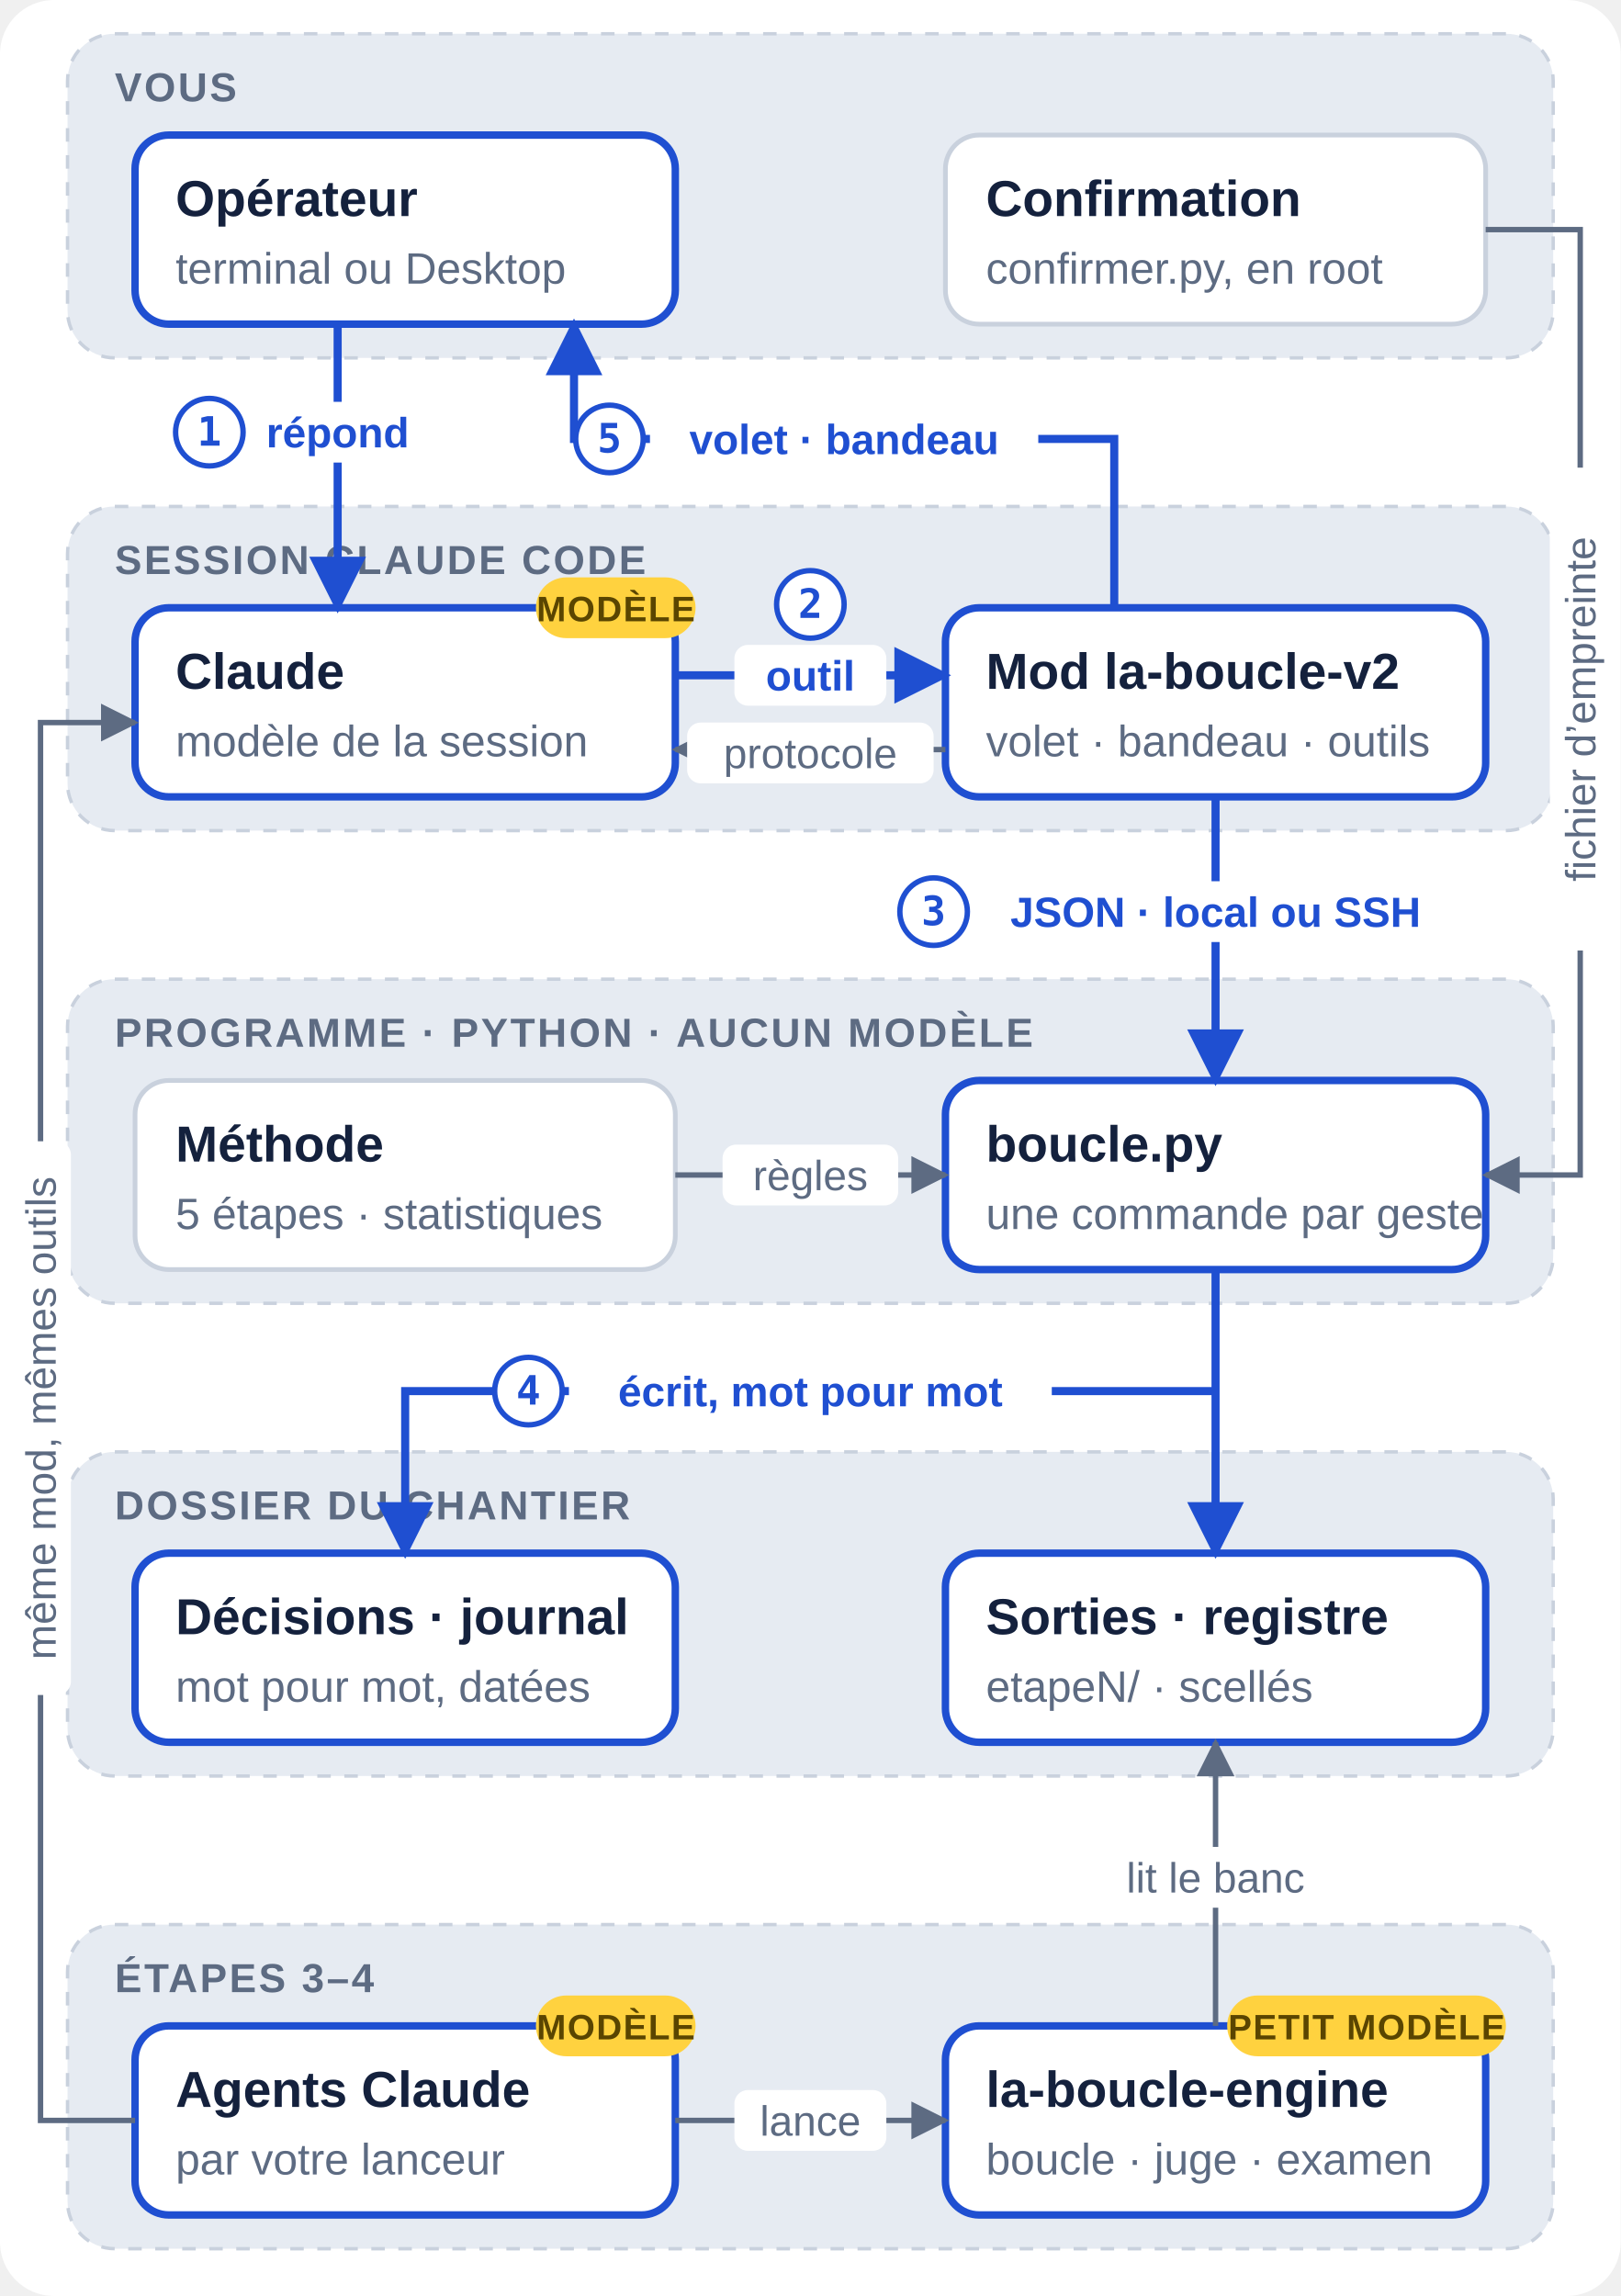
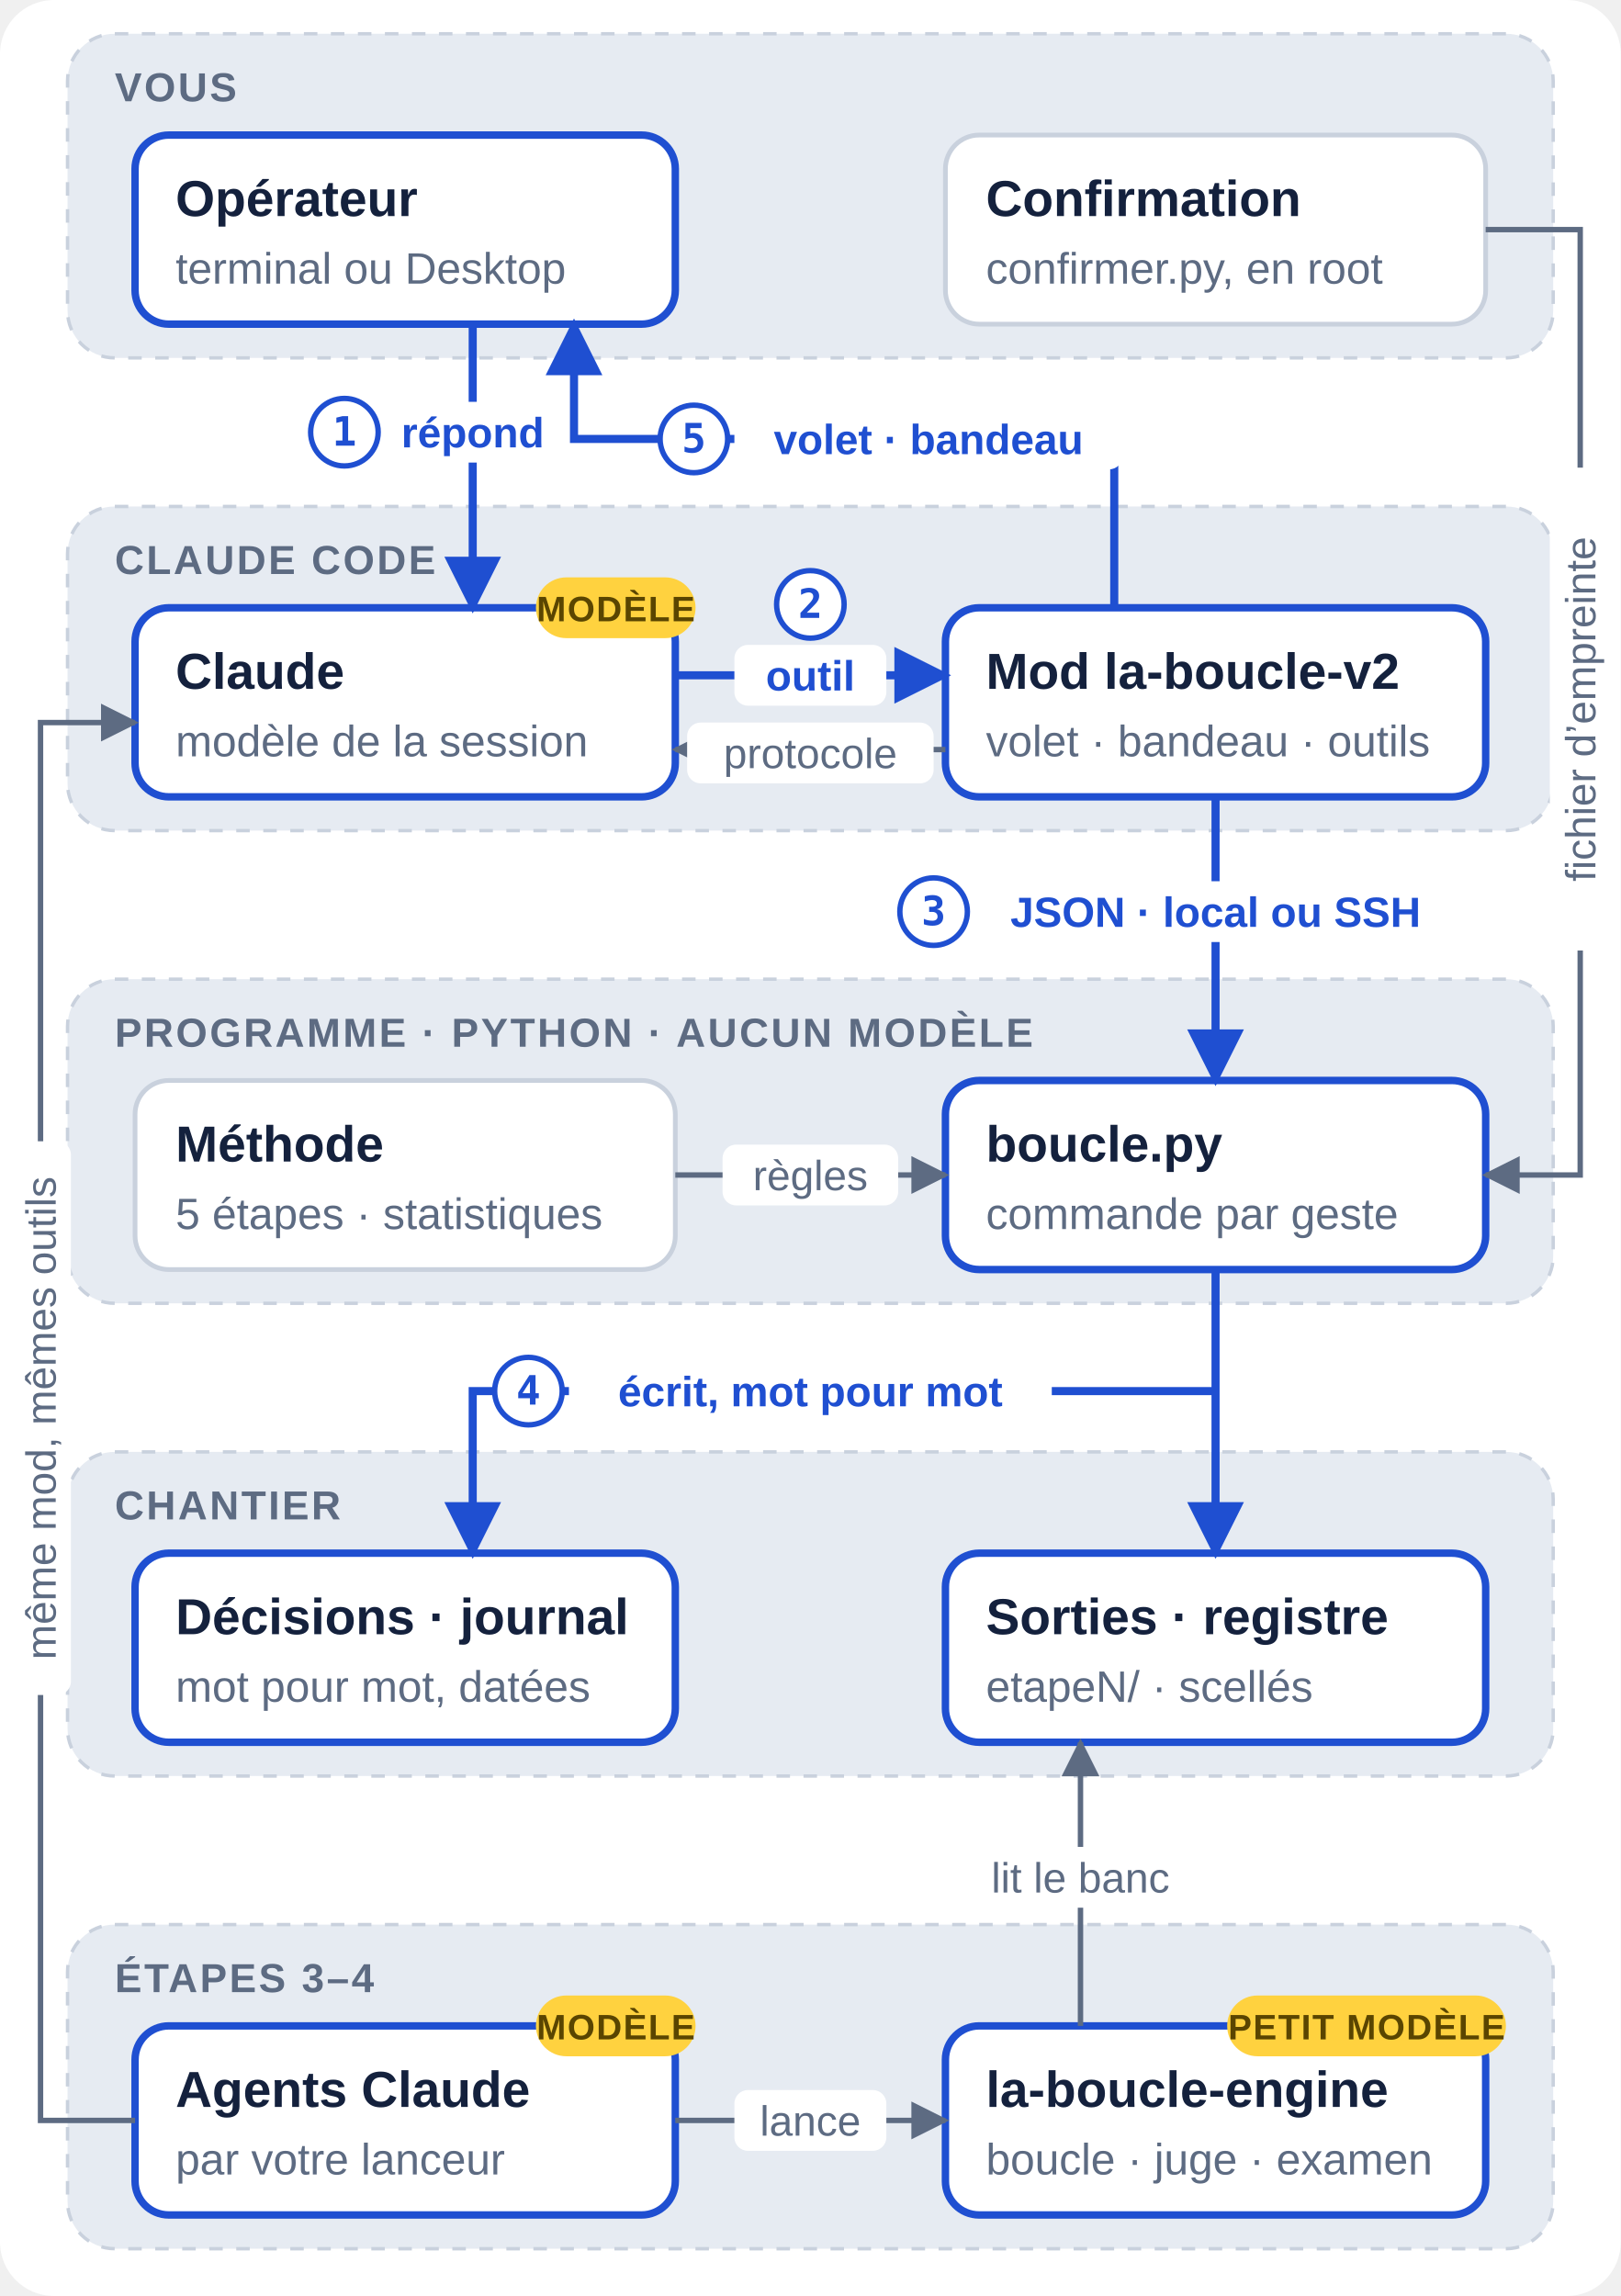
<svg xmlns="http://www.w3.org/2000/svg" viewBox="0 0 480 680" width="480" height="680" font-family="IBM Plex Sans, Segoe UI, Helvetica Neue, Arial, sans-serif" role="img" aria-label="Module La boucle : un geste, de l'opérateur aux fichiers du chantier">
  <defs>
    <marker id="m" viewBox="0 0 10 10" refX="9" refY="5" markerWidth="7" markerHeight="7" orient="auto-start-reverse">
      <path d="M0 0L10 5L0 10z" fill="#5d6b82" />
    </marker>
    <marker id="a" viewBox="0 0 10 10" refX="9" refY="5" markerWidth="7" markerHeight="7" orient="auto-start-reverse">
      <path d="M0 0L10 5L0 10z" fill="#1f4fd1" />
    </marker>
  </defs>
  <rect width="480" height="680" rx="16" fill="#ffffff" />
  <rect x="20" y="10" width="440" height="96" rx="14" fill="#e6ebf2" stroke="#c9d1dd" stroke-dasharray="4 4" />
  <text x="34" y="30" fill="#5d6b82" font-size="12" font-weight="600" letter-spacing=".7">VOUS</text>
  <rect x="20" y="150" width="440" height="96" rx="14" fill="#e6ebf2" stroke="#c9d1dd" stroke-dasharray="4 4" />
-   <text x="34" y="170" fill="#5d6b82" font-size="12" font-weight="600" letter-spacing=".7">SESSION CLAUDE CODE</text>
+   <text x="34" y="170" fill="#5d6b82" font-size="12" font-weight="600" letter-spacing=".7">CLAUDE CODE</text>
  <rect x="20" y="290" width="440" height="96" rx="14" fill="#e6ebf2" stroke="#c9d1dd" stroke-dasharray="4 4" />
  <text x="34" y="310" fill="#5d6b82" font-size="12" font-weight="600" letter-spacing=".7">PROGRAMME · PYTHON · AUCUN MODÈLE</text>
  <rect x="20" y="430" width="440" height="96" rx="14" fill="#e6ebf2" stroke="#c9d1dd" stroke-dasharray="4 4" />
-   <text x="34" y="450" fill="#5d6b82" font-size="12" font-weight="600" letter-spacing=".7">DOSSIER DU CHANTIER</text>
+   <text x="34" y="450" fill="#5d6b82" font-size="12" font-weight="600" letter-spacing=".7">CHANTIER</text>
  <rect x="20" y="570" width="440" height="96" rx="14" fill="#e6ebf2" stroke="#c9d1dd" stroke-dasharray="4 4" />
  <text x="34" y="590" fill="#5d6b82" font-size="12" font-weight="600" letter-spacing=".7">ÉTAPES 3–4</text>
  <rect x="40" y="40" width="160" height="56" rx="10" fill="#fff" stroke="#1f4fd1" stroke-width="2.2" />
  <text x="52" y="64" fill="#14213d" font-size="15" font-weight="600">Opérateur</text>
  <text x="52" y="84" fill="#5d6b82" font-size="13">terminal ou Desktop</text>
  <rect x="280" y="40" width="160" height="56" rx="10" fill="#fff" stroke="#c9d1dd" stroke-width="1.4" />
  <text x="292" y="64" fill="#14213d" font-size="15" font-weight="600">Confirmation</text>
  <text x="292" y="84" fill="#5d6b82" font-size="13">confirmer.py, en root</text>
  <rect x="40" y="180" width="160" height="56" rx="10" fill="#fff" stroke="#1f4fd1" stroke-width="2.2" />
  <text x="52" y="204" fill="#14213d" font-size="15" font-weight="600">Claude</text>
  <text x="52" y="224" fill="#5d6b82" font-size="13">modèle de la session</text>
  <rect x="158.72" y="171" width="47.28" height="18" rx="9" fill="#ffd23f" />
  <text x="182.36" y="184" text-anchor="middle" fill="#5a4500" font-size="10.5" font-weight="700" letter-spacing=".4">MODÈLE</text>
  <rect x="280" y="180" width="160" height="56" rx="10" fill="#fff" stroke="#1f4fd1" stroke-width="2.2" />
  <text x="292" y="204" fill="#14213d" font-size="15" font-weight="600">Mod la-boucle-v2</text>
  <text x="292" y="224" fill="#5d6b82" font-size="13">volet · bandeau · outils</text>
  <rect x="40" y="320" width="160" height="56" rx="10" fill="#fff" stroke="#c9d1dd" stroke-width="1.4" />
  <text x="52" y="344" fill="#14213d" font-size="15" font-weight="600">Méthode</text>
  <text x="52" y="364" fill="#5d6b82" font-size="13">5 étapes · statistiques</text>
  <rect x="280" y="320" width="160" height="56" rx="10" fill="#fff" stroke="#1f4fd1" stroke-width="2.2" />
  <text x="292" y="344" fill="#14213d" font-size="15" font-weight="600">boucle.py</text>
-   <text x="292" y="364" fill="#5d6b82" font-size="13">une commande par geste</text>
+   <text x="292" y="364" fill="#5d6b82" font-size="13">commande par geste</text>
  <rect x="40" y="460" width="160" height="56" rx="10" fill="#fff" stroke="#1f4fd1" stroke-width="2.2" />
  <text x="52" y="484" fill="#14213d" font-size="15" font-weight="600">Décisions · journal</text>
  <text x="52" y="504" fill="#5d6b82" font-size="13">mot pour mot, datées</text>
  <rect x="280" y="460" width="160" height="56" rx="10" fill="#fff" stroke="#1f4fd1" stroke-width="2.2" />
  <text x="292" y="484" fill="#14213d" font-size="15" font-weight="600">Sorties · registre</text>
  <text x="292" y="504" fill="#5d6b82" font-size="13">etapeN/ · scellés</text>
  <rect x="40" y="600" width="160" height="56" rx="10" fill="#fff" stroke="#1f4fd1" stroke-width="2.2" />
  <text x="52" y="624" fill="#14213d" font-size="15" font-weight="600">Agents Claude</text>
  <text x="52" y="644" fill="#5d6b82" font-size="13">par votre lanceur</text>
  <rect x="158.72" y="591" width="47.28" height="18" rx="9" fill="#ffd23f" />
  <text x="182.36" y="604" text-anchor="middle" fill="#5a4500" font-size="10.5" font-weight="700" letter-spacing=".4">MODÈLE</text>
  <rect x="280" y="600" width="160" height="56" rx="10" fill="#fff" stroke="#1f4fd1" stroke-width="2.2" />
  <text x="292" y="624" fill="#14213d" font-size="15" font-weight="600">la-boucle-engine</text>
  <text x="292" y="644" fill="#5d6b82" font-size="13">boucle · juge · examen</text>
  <rect x="363.44" y="591" width="82.56" height="18" rx="9" fill="#ffd23f" />
  <text x="404.72" y="604" text-anchor="middle" fill="#5a4500" font-size="10.5" font-weight="700" letter-spacing=".4">PETIT MODÈLE</text>
-   <path d="M100 96V180" fill="none" stroke="#1f4fd1" stroke-width="2.4" marker-end="url(#a)" />
-   <rect x="74.0" y="119" width="52" height="18" rx="4" fill="#fff" />
-   <text x="100" y="132.5" text-anchor="middle" fill="#1f4fd1" font-size="12.5" font-weight="600">répond</text>
-   <circle cx="62.0" cy="128" r="10" fill="#fff" stroke="#1f4fd1" stroke-width="1.6" />
-   <text x="62.0" y="132" text-anchor="middle" fill="#1f4fd1" font-size="12" font-weight="700" font-family="IBM Plex Mono, Consolas, monospace">1</text>
+   <path d="M140 96V180" fill="none" stroke="#1f4fd1" stroke-width="2.4" marker-end="url(#a)" />
+   <rect x="114.0" y="119" width="52" height="18" rx="4" fill="#fff" />
+   <text x="140" y="132.5" text-anchor="middle" fill="#1f4fd1" font-size="12.5" font-weight="600">répond</text>
+   <circle cx="102.0" cy="128" r="10" fill="#fff" stroke="#1f4fd1" stroke-width="1.6" />
+   <text x="102.0" y="132" text-anchor="middle" fill="#1f4fd1" font-size="12" font-weight="700" font-family="IBM Plex Mono, Consolas, monospace">1</text>
  <path d="M200 200H280" fill="none" stroke="#1f4fd1" stroke-width="2.4" marker-end="url(#a)" />
  <rect x="217.5" y="191" width="45.0" height="18" rx="4" fill="#fff" />
  <text x="240" y="204.5" text-anchor="middle" fill="#1f4fd1" font-size="12.5" font-weight="600">outil</text>
  <circle cx="240" cy="179" r="10" fill="#fff" stroke="#1f4fd1" stroke-width="1.6" />
  <text x="240" y="183" text-anchor="middle" fill="#1f4fd1" font-size="12" font-weight="700" font-family="IBM Plex Mono, Consolas, monospace">2</text>
  <path d="M280 222H200" fill="none" stroke="#5d6b82" stroke-width="1.6" marker-end="url(#m)" />
  <rect x="203.5" y="214" width="73.0" height="18" rx="4" fill="#fff" />
  <text x="240" y="227.5" text-anchor="middle" fill="#5d6b82" font-size="12.5" font-weight="400">protocole</text>
  <path d="M360 236V320" fill="none" stroke="#1f4fd1" stroke-width="2.4" marker-end="url(#a)" />
  <rect x="288.5" y="261" width="143.0" height="18" rx="4" fill="#fff" />
  <text x="360" y="274.5" text-anchor="middle" fill="#1f4fd1" font-size="12.5" font-weight="600">JSON · local ou SSH</text>
  <circle cx="276.5" cy="270" r="10" fill="#fff" stroke="#1f4fd1" stroke-width="1.6" />
  <text x="276.5" y="274" text-anchor="middle" fill="#1f4fd1" font-size="12" font-weight="700" font-family="IBM Plex Mono, Consolas, monospace">3</text>
  <path d="M360 376V460" fill="none" stroke="#1f4fd1" stroke-width="2.4" marker-end="url(#a)" />
-   <path d="M360 412H120V460" fill="none" stroke="#1f4fd1" stroke-width="2.4" marker-end="url(#a)" />
+   <path d="M360 412H140V460" fill="none" stroke="#1f4fd1" stroke-width="2.4" marker-end="url(#a)" />
  <rect x="168.5" y="403" width="143.0" height="18" rx="4" fill="#fff" />
  <text x="240" y="416.5" text-anchor="middle" fill="#1f4fd1" font-size="12.5" font-weight="600">écrit, mot pour mot</text>
  <circle cx="156.5" cy="412" r="10" fill="#fff" stroke="#1f4fd1" stroke-width="1.6" />
  <text x="156.5" y="416" text-anchor="middle" fill="#1f4fd1" font-size="12" font-weight="700" font-family="IBM Plex Mono, Consolas, monospace">4</text>
  <path d="M330 180V130H170V96" fill="none" stroke="#1f4fd1" stroke-width="2.4" marker-end="url(#a)" />
-   <rect x="192.5" y="121" width="115" height="18" rx="4" fill="#fff" />
-   <text x="250" y="134.5" text-anchor="middle" fill="#1f4fd1" font-size="12.5" font-weight="600">volet · bandeau</text>
-   <circle cx="180.5" cy="130" r="10" fill="#fff" stroke="#1f4fd1" stroke-width="1.6" />
-   <text x="180.5" y="134" text-anchor="middle" fill="#1f4fd1" font-size="12" font-weight="700" font-family="IBM Plex Mono, Consolas, monospace">5</text>
+   <rect x="217.5" y="121" width="115" height="18" rx="4" fill="#fff" />
+   <text x="275" y="134.5" text-anchor="middle" fill="#1f4fd1" font-size="12.5" font-weight="600">volet · bandeau</text>
+   <circle cx="205.5" cy="130" r="10" fill="#fff" stroke="#1f4fd1" stroke-width="1.6" />
+   <text x="205.5" y="134" text-anchor="middle" fill="#1f4fd1" font-size="12" font-weight="700" font-family="IBM Plex Mono, Consolas, monospace">5</text>
  <path d="M200 348H280" fill="none" stroke="#5d6b82" stroke-width="1.6" marker-end="url(#m)" />
  <rect x="214.0" y="339" width="52" height="18" rx="4" fill="#fff" />
  <text x="240" y="352.5" text-anchor="middle" fill="#5d6b82" font-size="12.5" font-weight="400">règles</text>
  <path d="M440 68H468V348H440" fill="none" stroke="#5d6b82" stroke-width="1.6" marker-end="url(#m)" />
  <g transform="rotate(-90 468 210)">
    <rect x="396.5" y="201" width="143.0" height="18" rx="4" fill="#fff" />
    <text x="468" y="214.5" text-anchor="middle" fill="#5d6b82" font-size="12.5" font-weight="400">fichier d’empreinte</text>
  </g>
  <path d="M200 628H280" fill="none" stroke="#5d6b82" stroke-width="1.6" marker-end="url(#m)" />
  <rect x="217.5" y="619" width="45.0" height="18" rx="4" fill="#fff" />
  <text x="240" y="632.5" text-anchor="middle" fill="#5d6b82" font-size="12.5" font-weight="400">lance</text>
-   <path d="M360 600V516" fill="none" stroke="#5d6b82" stroke-width="1.6" marker-end="url(#m)" />
-   <rect x="316.5" y="547" width="87" height="18" rx="4" fill="#fff" />
-   <text x="360" y="560.5" text-anchor="middle" fill="#5d6b82" font-size="12.5" font-weight="400">lit le banc</text>
+   <path d="M320 600V516" fill="none" stroke="#5d6b82" stroke-width="1.6" marker-end="url(#m)" />
+   <rect x="276.5" y="547" width="87" height="18" rx="4" fill="#fff" />
+   <text x="320" y="560.5" text-anchor="middle" fill="#5d6b82" font-size="12.5" font-weight="400">lit le banc</text>
  <path d="M40 628H12V214H40" fill="none" stroke="#5d6b82" stroke-width="1.6" marker-end="url(#m)" />
  <g transform="rotate(-90 12 420)">
    <rect x="-70" y="411" width="164" height="18" rx="4" fill="#fff" />
    <text x="12" y="424.5" text-anchor="middle" fill="#5d6b82" font-size="12.5" font-weight="400">même mod, mêmes outils</text>
  </g>
</svg>
